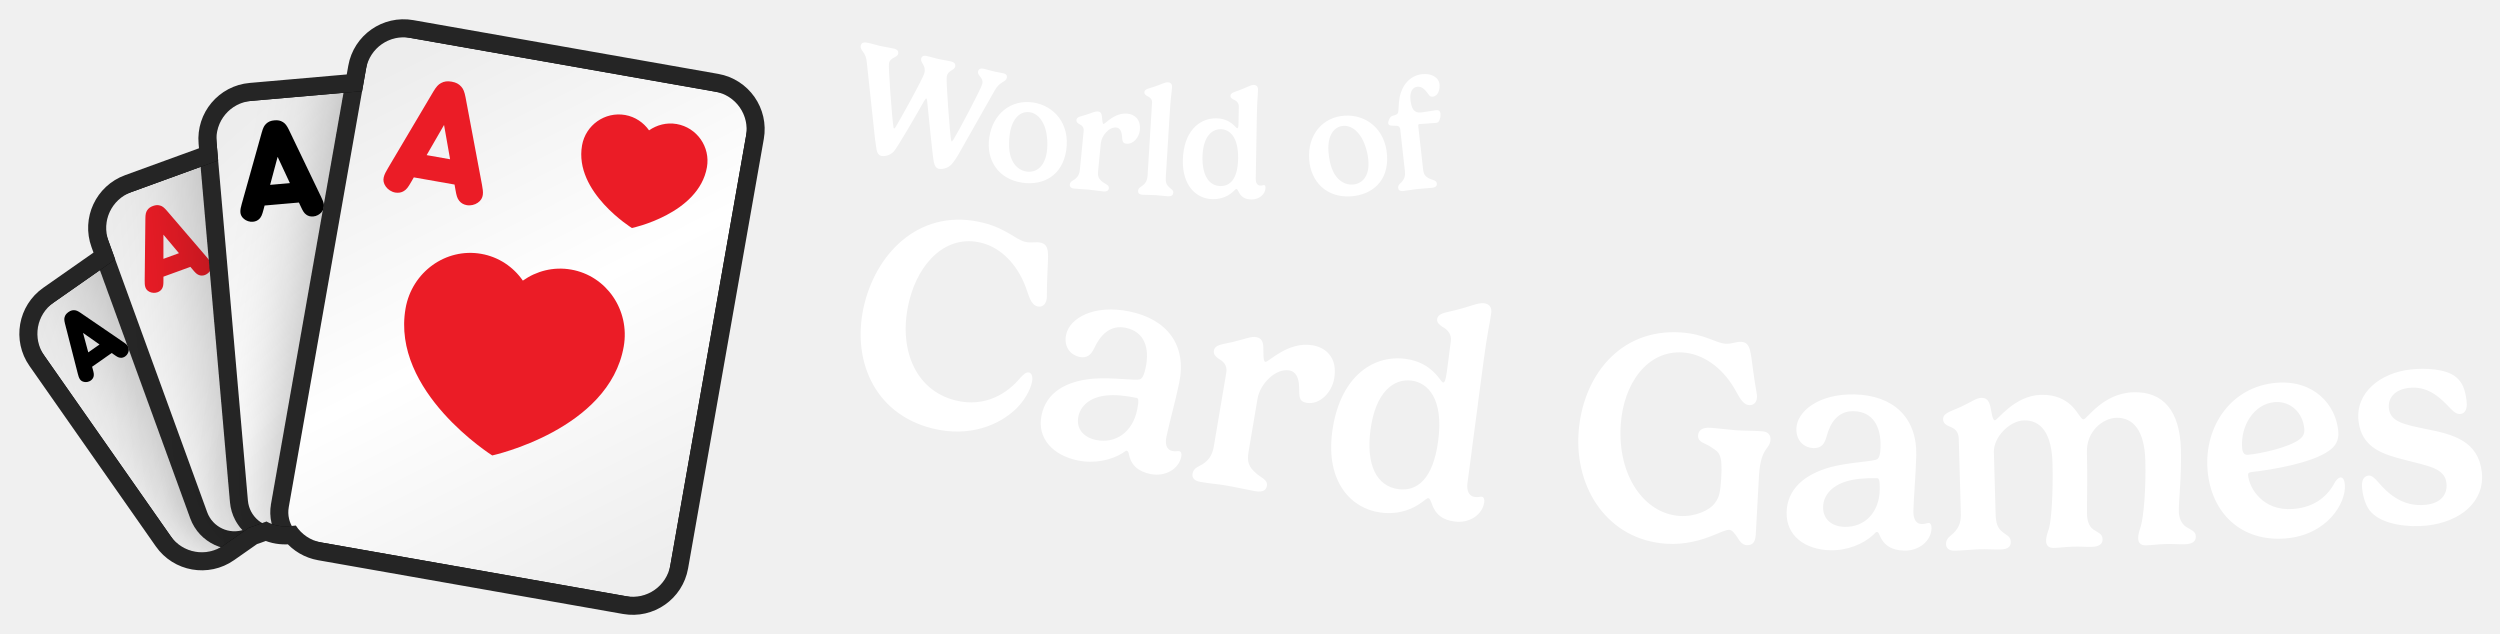
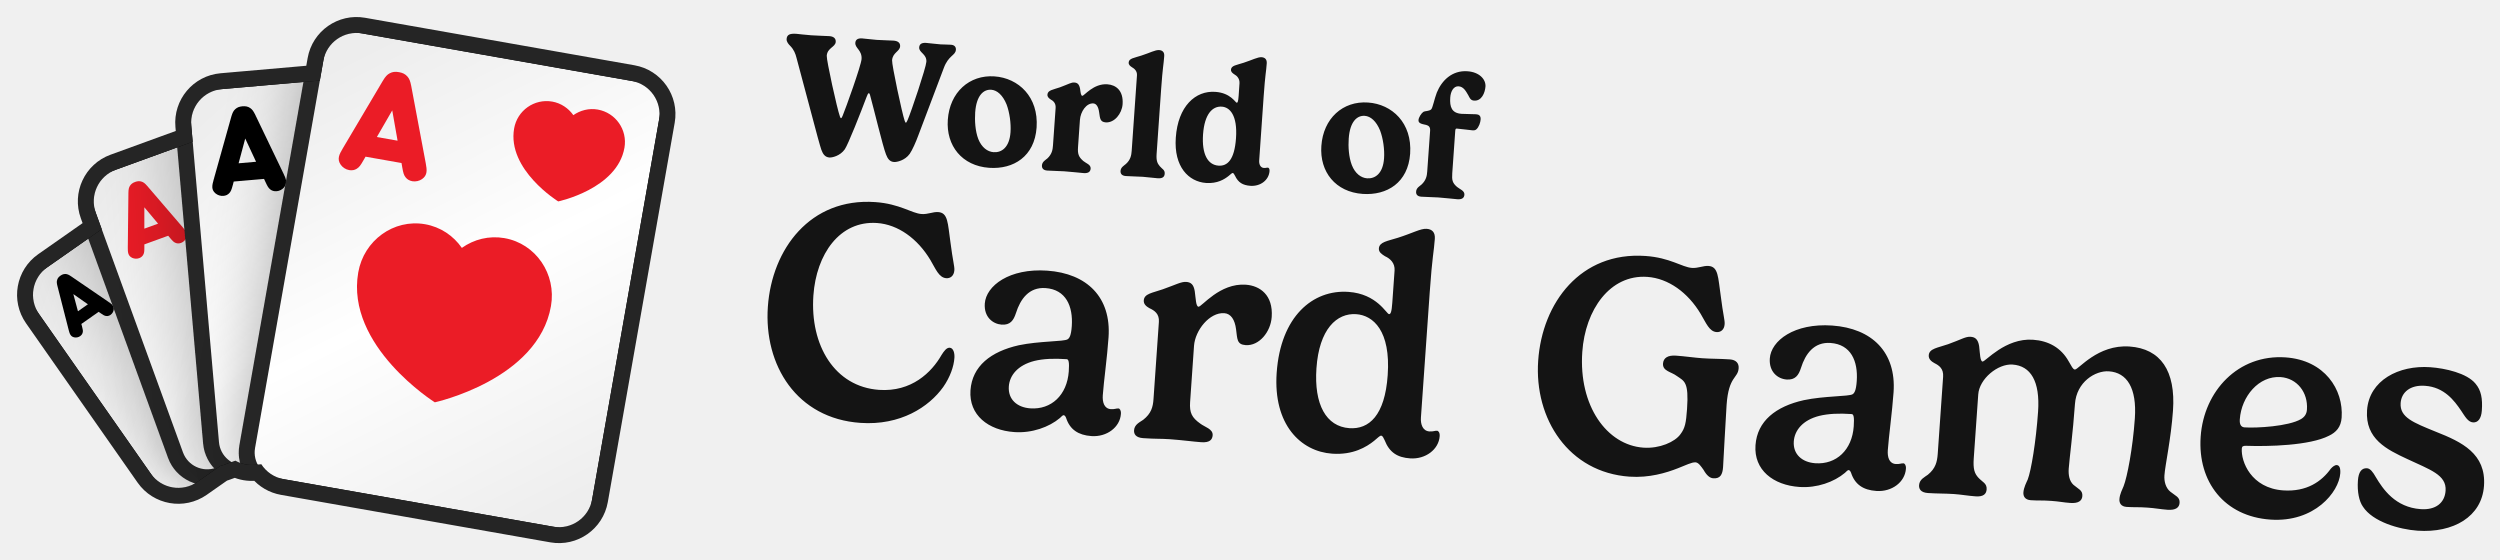
- <svg xmlns="http://www.w3.org/2000/svg" xmlns:xlink="http://www.w3.org/1999/xlink" viewBox="-6.05 -14.31 842.63 213.64" width="842.63" height="213.64">
+ <svg xmlns="http://www.w3.org/2000/svg" xmlns:xlink="http://www.w3.org/1999/xlink" viewBox="-3 -3 473.3 106" width="473.3" height="106">
  <defs>
    <rect id="path-1" x="0" y="0" width="5464" height="1280" />
    <rect id="path-3" x="0" y="0" width="1279.966" height="1280" />
    <path d="M654.667,7.381 L1041.451,230.691 C1067.755,245.877 1076.767,279.512 1061.581,305.816 L747.051,850.597 C731.865,876.902 698.23,885.914 671.926,870.727 L285.142,647.418 C271.344,639.451 262.304,626.408 259.019,612.01 L248.673,609.238 C237.588,606.268 228.207,600.115 221.247,592.027 L200.473,592.025 C198.498,592.025 196.547,591.921 194.626,591.718 L151.468,603.281 C122.13,611.142 91.974,593.731 84.112,564.393 L1.886,257.522 C-5.975,228.183 11.436,198.027 40.774,190.166 L145.477,162.11 L145.477,133.795 C145.477,103.422 170.1,78.799 200.473,78.799 L333.867,78.799 L340.716,53.24 C348.577,23.901 378.734,6.491 408.072,14.352 L563.147,55.903 L579.542,27.511 C594.728,1.207 628.363,-7.806 654.667,7.381 Z" id="path-5" />
    <filter x="-59.0%" y="-44.4%" width="218.0%" height="188.8%" filterUnits="objectBoundingBox" id="filter-7">
      <feOffset dx="0" dy="0" in="SourceAlpha" result="shadowOffsetOuter1" />
      <feGaussianBlur stdDeviation="64" in="shadowOffsetOuter1" result="shadowBlurOuter1" />
      <feColorMatrix values="0 0 0 0 0   0 0 0 0 0   0 0 0 0 0  0 0 0 0.32 0" type="matrix" in="shadowBlurOuter1" result="shadowMatrixOuter1" />
      <feMerge>
        <feMergeNode in="shadowMatrixOuter1" />
        <feMergeNode in="SourceGraphic" />
      </feMerge>
    </filter>
    <linearGradient x1="21.639%" y1="0%" x2="78.361%" y2="100%" id="linearGradient-8">
      <stop stop-color="#EDEDED" offset="0%" />
      <stop stop-color="#FFFFFF" offset="50.295%" />
      <stop stop-color="#EEEEEE" offset="100%" />
    </linearGradient>
    <filter x="-49.2%" y="-37.0%" width="198.3%" height="174.0%" filterUnits="objectBoundingBox" id="filter-9">
      <feOffset dx="0" dy="0" in="SourceAlpha" result="shadowOffsetOuter1" />
      <feGaussianBlur stdDeviation="64" in="shadowOffsetOuter1" result="shadowBlurOuter1" />
      <feColorMatrix values="0 0 0 0 0   0 0 0 0 0   0 0 0 0 0  0 0 0 0.32 0" type="matrix" in="shadowBlurOuter1" result="shadowMatrixOuter1" />
      <feMerge>
        <feMergeNode in="shadowMatrixOuter1" />
        <feMergeNode in="SourceGraphic" />
      </feMerge>
    </filter>
    <linearGradient x1="21.639%" y1="0%" x2="78.361%" y2="100%" id="linearGradient-10">
      <stop stop-color="#EDEDED" offset="0%" />
      <stop stop-color="#FFFFFF" offset="50.295%" />
      <stop stop-color="#EEEEEE" offset="100%" />
    </linearGradient>
    <filter x="-41.0%" y="-30.9%" width="181.9%" height="161.7%" filterUnits="objectBoundingBox" id="filter-11">
      <feOffset dx="0" dy="0" in="SourceAlpha" result="shadowOffsetOuter1" />
      <feGaussianBlur stdDeviation="64" in="shadowOffsetOuter1" result="shadowBlurOuter1" />
      <feColorMatrix values="0 0 0 0 0   0 0 0 0 0   0 0 0 0 0  0 0 0 0.32 0" type="matrix" in="shadowBlurOuter1" result="shadowMatrixOuter1" />
      <feMerge>
        <feMergeNode in="shadowMatrixOuter1" />
        <feMergeNode in="SourceGraphic" />
      </feMerge>
    </filter>
    <linearGradient x1="21.639%" y1="0%" x2="78.361%" y2="100%" id="linearGradient-12">
      <stop stop-color="#EDEDED" offset="0%" />
      <stop stop-color="#FFFFFF" offset="50.295%" />
      <stop stop-color="#EEEEEE" offset="100%" />
    </linearGradient>
    <filter x="-34.1%" y="-25.7%" width="168.3%" height="151.4%" filterUnits="objectBoundingBox" id="filter-13">
      <feOffset dx="0" dy="0" in="SourceAlpha" result="shadowOffsetOuter1" />
      <feGaussianBlur stdDeviation="64" in="shadowOffsetOuter1" result="shadowBlurOuter1" />
      <feColorMatrix values="0 0 0 0 0   0 0 0 0 0   0 0 0 0 0  0 0 0 0.32 0" type="matrix" in="shadowBlurOuter1" result="shadowMatrixOuter1" />
      <feMerge>
        <feMergeNode in="shadowMatrixOuter1" />
        <feMergeNode in="SourceGraphic" />
      </feMerge>
    </filter>
    <linearGradient x1="21.639%" y1="0%" x2="78.361%" y2="100%" id="linearGradient-14">
      <stop stop-color="#EDEDED" offset="0%" />
      <stop stop-color="#FFFFFF" offset="50.295%" />
      <stop stop-color="#EEEEEE" offset="100%" />
    </linearGradient>
  </defs>
-   <g transform="translate(-23.367,-55.582) scale(0.23367)">
+   <g transform="translate(-11.594,-23.478) scale(0.11594)">
    <mask id="mask-4" fill="white">
      <use xlink:href="#path-3" />
    </mask>
    <g id="Mask" />
    <g id="Group" stroke-width="1" fill-rule="evenodd" mask="url(#mask-4)">
      <g transform="translate(700.504, 678.0126) rotate(-20) translate(-700.504, -678.0126)translate(166.0272, 238.9585)">
        <g transform="translate(-0, -0)">
          <mask id="mask-6" fill="white">
            <use xlink:href="#path-5" />
          </mask>
          <path stroke="#252525" stroke-width="26" d="M661.167,-3.877 L1047.951,219.432 C1080.473,238.209 1091.616,279.794 1072.839,312.316 L758.31,857.097 C739.533,889.619 697.948,900.762 665.426,881.986 L278.642,658.676 C264.448,650.481 253.966,637.684 248.632,622.685 L245.308,621.795 C234.009,618.767 223.884,612.979 215.705,605.026 L200.473,605.025 C198.91,605.025 197.353,604.972 195.803,604.861 L154.833,615.838 C118.559,625.557 81.275,604.031 71.555,567.758 L-10.671,260.886 C-20.39,224.613 1.136,187.328 37.41,177.609 L132.477,152.135 L132.477,133.795 C132.477,96.242 162.92,65.799 200.473,65.799 L323.892,65.799 L328.159,49.875 C337.879,13.602 375.163,-7.925 411.436,1.795 L556.877,40.764 L568.283,21.011 C587.06,-11.511 628.645,-22.654 661.167,-3.877 Z" />
          <g mask="url(#mask-6)">
            <g transform="translate(-12.346, -20.1207)">
              <g id="small_spade_1" filter="url(#filter-7)" transform="translate(210.9129, 389.3938) rotate(-15) translate(-210.9129, -389.3938)translate(49.8576, 175.5497)">
                <rect id="Background" stroke="#252525" stroke-width="26" fill="url(#linearGradient-8)" x="-13" y="-13" width="348.11" height="453.688" rx="54.996" />
                <path d="M243.897,27.593 C243.897,27.593 294.439,46.921 294.501,83.212 C294.501,98.995 281.209,111.813 264.79,111.831 C259.556,111.836 254.629,110.478 250.35,108.157 L256.538,128.766 L231.229,128.766 L237.404,108.197 C233.153,110.517 228.26,111.881 223.047,111.892 C206.62,111.901 193.284,99.118 193.266,83.326 C193.205,47.045 243.897,27.593 243.897,27.593 Z" id="Spade-small" fill="#000000" />
                <path d="M24.778,103.856 L51.007,34.253 C52.733,29.769 54.044,27.838 56.046,26.251 C58.462,24.32 61.015,23.561 64.605,23.561 C68.194,23.561 70.748,24.32 73.164,26.251 C75.165,27.838 76.477,29.769 78.202,34.253 L104.431,103.856 C106.709,109.926 108.228,114.686 103.603,119.308 C101.463,121.446 98.219,122.895 94.906,122.895 C92.214,122.895 89.798,121.998 88.073,120.412 C86.002,118.549 85.105,116.687 83.31,111.72 L81.861,107.719 L47.349,107.719 L45.899,111.72 C44.105,116.687 43.207,118.549 41.137,120.412 C39.411,121.998 36.995,122.895 34.303,122.895 C30.99,122.895 27.746,121.446 25.606,119.308 C20.982,114.686 22.5,109.926 24.778,103.856 Z M74.544,87.576 L64.605,60.259 L54.665,87.576 L74.544,87.576 Z" id="A" fill="#000000" />
              </g>
              <g id="small_diamond_1" filter="url(#filter-9)" transform="translate(351.0898, 355.5329) rotate(-360) translate(-351.0898, -355.5329)translate(157.8235, 98.9199)">
                <rect id="Background" stroke="#252525" stroke-width="26" fill="url(#linearGradient-10)" x="-13" y="-13" width="412.533" height="539.226" rx="54.996" />
                <polygon id="Diamond-small" fill="#EB1B28" points="300.954 22.074 353.401 93.826 300.954 165.557 248.485 93.826" />
                <path d="M29.802,125.878 L61.277,42.355 C63.348,36.974 64.921,34.657 67.323,32.753 C70.222,30.435 73.287,29.524 77.594,29.524 C81.901,29.524 84.966,30.435 87.865,32.753 C90.267,34.657 91.841,36.974 93.911,42.355 L125.386,125.878 C128.119,133.163 129.942,138.875 124.392,144.421 C121.824,146.987 117.932,148.725 113.956,148.725 C110.725,148.725 107.826,147.649 105.756,145.745 C103.271,143.51 102.194,141.275 100.041,135.315 L98.301,130.514 L56.887,130.514 L55.148,135.315 C52.994,141.275 51.917,143.51 49.432,145.745 C47.362,147.649 44.463,148.725 41.232,148.725 C37.257,148.725 33.364,146.987 30.796,144.421 C25.247,138.875 27.069,133.163 29.802,125.878 Z M89.521,106.343 L77.594,73.562 L65.667,106.343 L89.521,106.343 Z" id="A" fill="#EB1B28" />
              </g>
              <g id="small_clover_1" filter="url(#filter-11)" transform="translate(511.6136, 377.7066) rotate(-345) translate(-511.6136, -377.7066)translate(279.6941, 69.771)">
                <rect id="Background" stroke="#252525" stroke-width="26" fill="url(#linearGradient-12)" x="-13" y="-13" width="489.839" height="641.871" rx="54.996" />
                <path d="M347.866,39.734 C367.599,39.734 383.595,55.536 383.595,75.06 C383.595,84.425 379.905,92.946 373.883,99.274 C378.307,97.333 383.203,96.253 388.353,96.253 C408.072,96.253 424.081,112.082 424.081,131.58 C424.081,151.104 408.072,166.919 388.353,166.919 C372.39,166.919 358.858,156.556 354.282,142.251 C354.334,142.684 354.408,143.092 354.506,143.474 C358.945,160.826 367.798,185.424 367.798,185.424 L328,185.424 C328,185.424 336.827,160.734 341.253,143.474 C341.354,143.079 341.428,142.656 341.479,142.206 C336.916,156.534 323.372,166.919 307.393,166.919 C287.646,166.919 271.677,151.104 271.677,131.58 C271.677,112.082 287.646,96.253 307.393,96.253 C312.539,96.253 317.432,97.331 321.855,99.271 C315.837,92.944 312.15,84.424 312.15,75.06 C312.15,55.536 328.133,39.734 347.866,39.734 Z" id="Clover-small" fill="#000000" />
                <path d="M28.576,146.475 L66.345,46.247 C68.83,39.79 70.719,37.009 73.601,34.724 C77.08,31.943 80.758,30.85 85.926,30.85 C91.095,30.85 94.772,31.943 98.251,34.724 C101.133,37.009 103.022,39.79 105.507,46.247 L143.276,146.475 C146.556,155.216 148.743,162.07 142.084,168.726 C139.003,171.805 134.331,173.891 129.56,173.891 C125.684,173.891 122.205,172.6 119.72,170.315 C116.738,167.633 115.446,164.951 112.862,157.799 L110.775,152.038 L61.078,152.038 L58.99,157.799 C56.406,164.951 55.114,167.633 52.132,170.315 C49.647,172.6 46.168,173.891 42.292,173.891 C37.521,173.891 32.85,171.805 29.768,168.726 C23.109,162.07 25.296,155.216 28.576,146.475 Z M100.239,123.032 L85.926,83.696 L71.613,123.032 L100.239,123.032 Z" id="A" fill="#000000" />
              </g>
              <g id="small_heart_1" filter="url(#filter-13)" transform="translate(675.6425, 459.1748) rotate(-330) translate(-675.6425, -459.1748)translate(397.3371, 89.6494)">
                <rect id="Background" stroke="#252525" stroke-width="26" fill="url(#linearGradient-14)" x="-13" y="-13" width="582.611" height="765.051" rx="54.996" />
                <path d="M341.635,288.824 C315.976,288.845 292.736,299.456 275.815,316.611 C258.851,299.507 235.579,288.948 209.909,288.989 C158.08,289.041 116.117,332.207 116.16,385.365 C116.309,507.485 276.113,572.616 276.113,572.616 C276.113,572.616 435.789,507.092 435.619,384.932 C435.544,331.774 393.497,288.752 341.635,288.824" id="Heart-big" fill="#EB1B28" />
                <path d="M417.458,71.521 C407.751,61.933 394.392,55.711 379.689,55.711 C350.027,55.745 325.983,79.908 326.015,109.677 C326.095,178.084 417.593,214.563 417.593,214.563 C417.593,214.563 508.981,177.883 508.901,109.459 C508.854,79.674 484.777,55.594 455.084,55.627 C440.412,55.627 427.165,61.899 417.458,71.521 Z" id="Heart-small" fill="#EB1B28" />
                <path d="M56.059,190.564 L101.383,70.289 C104.365,62.541 106.631,59.203 110.09,56.462 C114.264,53.124 118.677,51.813 124.88,51.813 C131.082,51.813 135.495,53.124 139.67,56.462 C143.129,59.203 145.395,62.541 148.377,70.289 L193.701,190.564 C197.637,201.054 200.261,209.278 192.269,217.265 C188.572,220.96 182.966,223.464 177.241,223.464 C172.589,223.464 168.415,221.914 165.433,219.172 C161.855,215.954 160.304,212.735 157.203,204.153 L154.698,197.239 L95.061,197.239 L92.556,204.153 C89.455,212.735 87.905,215.954 84.327,219.172 C81.345,221.914 77.17,223.464 72.518,223.464 C66.793,223.464 61.187,220.96 57.49,217.265 C49.499,209.278 52.123,201.054 56.059,190.564 Z M142.055,162.432 L124.88,115.228 L107.704,162.432 L142.055,162.432 Z" id="A" fill="#EB1B28" />
              </g>
            </g>
          </g>
        </g>
      </g>
    </g>
  </g>
-   <path fill="#ffffff" d="M305.4 19.78C305.74 19.19 306.03 18.86 306.16 18.89C306.28 18.91 306.39 19.15 306.43 19.56C306.84 23.3 308.25 38.28 308.71 40.38C309 41.59 309.41 42.37 310.43 42.6C311.06 42.74 313.15 42.68 314.62 41.14C315.42 40.31 316.64 38.43 317.55 36.76L329.24 16.13C330.97 13.02 332.95 13.47 333.31 11.9C333.47 11.16 333.09 10.6 332.2 10.4C331.34 10.2 330.2 10.05 329.31 9.85C328.35 9.64 326.38 9.06 325.54 8.87C324.29 8.59 323.76 9.06 323.61 9.75C323.27 11.24 325.53 11.75 325.04 13.93C324.67 15.61 316.66 30.62 315.39 32.6C315.07 33.06 314.84 33.38 314.71 33.36C314.64 33.34 314.58 33.14 314.5 32.78C314.13 30.83 312.75 12.8 313.06 11.4C313.53 9.32 315.59 9.49 315.9 8.12C316.12 7.16 315.49 6.62 314.4 6.37C313.28 6.12 311.89 5.94 310.14 5.55C309.2 5.34 307.2 4.76 306.31 4.56C305.14 4.29 304.58 4.76 304.43 5.44C304.1 6.91 306.12 7.63 305.54 10.22C305.11 12.15 296.95 26.65 295.94 28.29C295.77 28.57 295.48 29.04 295.31 29C295.2 28.98 295.12 28.75 295.09 28.53C294.7 26.47 293.3 8.27 293.58 7C294.05 4.92 296.35 5.23 296.67 3.81C296.85 2.99 296.44 2.34 295.25 2.07C294.11 1.82 292.33 1.55 290.48 1.14C288.67 0.73 287.76 0.39 286.75 0.17C285.15 -0.19 284.31 -0.01 284.07 1.08C283.9 1.82 284.37 2.56 284.73 2.99C285.6 4.09 285.95 5.26 286.08 6.47L288.89 32.65C289.07 34.1 289.34 35.87 289.38 36.04C289.6 37.21 290.06 38.03 291.1 38.26C291.7 38.4 293.72 38.32 295.18 36.78C296.41 35.48 303.34 23.48 305.4 19.78ZM341.07 23.52C343.18 23.83 345.1 25.57 346.16 28.67C346.94 31.04 347.17 34.26 346.77 36.96C345.98 42.21 342.91 43.96 339.9 43.51C337.79 43.19 335.65 41.69 334.64 38.59C333.85 36.11 333.96 33.13 334.29 30.89C335.13 25.26 338.06 23.07 341.07 23.52ZM327.39 32.02C326.24 39.73 330.5 46.07 338.45 47.26C345.54 48.32 352.04 44.92 353.32 36.36C354.67 27.33 349.16 21.28 342.14 20.23C334.78 19.14 328.6 23.95 327.39 32.02ZM370.21 28.67C371.32 28.78 371.95 29.81 372.11 31.42C372.29 33.05 372.14 33.98 373.65 34.13C375.9 34.35 377.9 32.06 378.14 29.52C378.5 25.85 376.31 24.23 373.95 24C369.58 23.57 366.45 27.52 365.91 27.47C365.47 27.43 365.49 26.1 365.35 24.85C365.2 23.72 364.77 23.33 363.97 23.26C363.12 23.17 362.23 23.66 359.99 24.38C358.24 24.94 356.87 25.02 356.76 26.16C356.7 26.78 357.14 27.16 357.65 27.47C358.53 27.9 359.33 28.5 359.2 29.84L357.94 42.76C357.81 44.08 357.49 45.17 356.12 46.18C355.58 46.55 354.63 46.9 354.54 47.88C354.48 48.53 354.78 49.14 356.02 49.26C358.17 49.47 358.86 49.4 360.46 49.56C362.66 49.77 364.38 50.07 365.75 50.21C367.15 50.34 367.62 49.84 367.69 49.09C367.8 48.03 366.39 47.68 365.64 47.06C364.31 46.04 363.89 45.22 364.06 43.43L364.98 34.01C365.24 31.4 367.75 28.43 370.21 28.67ZM388.98 15.1C389.05 14.01 388.54 13.49 387.6 13.43C386.59 13.37 385.29 14.17 382.79 14.98C381.06 15.55 379.72 15.7 379.66 16.79C379.62 17.42 380.12 17.76 380.65 18.08C381.53 18.47 382.33 19.12 382.25 20.32L380.75 44.76C380.67 46.08 380.39 47.19 379.05 48.25C378.53 48.64 377.6 49.02 377.54 50.01C377.5 50.66 377.82 51.25 379.07 51.33C380.73 51.43 381.96 51.37 383.51 51.47C384.79 51.55 386.36 51.77 387.5 51.84C388.9 51.93 389.35 51.41 389.4 50.66C389.46 49.65 388.62 49.44 387.93 48.72C387.19 48 386.77 47.24 386.88 45.45L388.2 24.02C388.57 17.94 388.85 17.28 388.98 15.1ZM405.3 48.4C401.4 48.33 399.15 44.75 399.25 38.64C399.37 32.07 402.18 29.18 405.45 29.23C408.29 29.28 411.39 31.71 411.26 39.17C411.14 46 408.57 48.45 405.3 48.4ZM415.75 52.92C418.32 52.97 420.46 51.19 420.5 48.95C420.51 48.35 420.23 48.06 420.02 48.06C419.63 48.05 419.39 48.26 418.74 48.24C417.6 48.22 417.18 47.12 417.2 45.98L417.57 24.87C417.68 18.79 417.92 18.12 417.96 15.93C417.98 14.84 417.44 14.34 416.51 14.32C415.49 14.3 414.18 15.16 411.72 16.08C410.02 16.73 408.69 16.94 408.67 18.03C408.66 18.66 409.22 18.98 409.76 19.27C410.67 19.63 411.51 20.34 411.49 21.59L411.4 27C411.37 28.61 411.21 28.95 410.95 28.94C410.5 28.93 408.77 25.65 403.96 25.57C397.95 25.46 392.8 30.28 392.63 39.75C392.47 48.48 397.37 52.73 402.64 52.82C406.15 52.88 408.34 51.39 409.53 50.32C410.13 49.78 410.45 49.37 410.69 49.38C410.95 49.38 411.1 49.72 411.3 50.09C412.23 52.13 413.62 52.89 415.75 52.92ZM446.77 28.11C448.9 27.97 451.15 29.26 452.84 32.07C454.1 34.23 455.01 37.32 455.18 40.05C455.52 45.34 452.89 47.7 449.85 47.9C447.73 48.03 445.32 47.02 443.67 44.21C442.38 41.95 441.85 39.01 441.71 36.75C441.34 31.07 443.74 28.31 446.77 28.11ZM435.2 39.31C435.71 47.09 441.21 52.39 449.23 51.87C456.39 51.41 462.02 46.72 461.46 38.08C460.87 28.97 454.21 24.22 447.12 24.68C439.7 25.16 434.67 31.16 435.2 39.31ZM471.98 28.21C471.92 27.64 472.14 27.54 472.3 27.52C473.18 27.42 477.34 27.19 477.96 27.12C478.34 27.08 478.64 26.94 478.83 26.71C479.35 26.03 479.55 24.77 479.47 24C479.36 23.02 478.78 22.74 477.95 22.83C477.28 22.91 473.94 23.49 473.01 23.59C470.61 23.86 469.7 22.47 469.35 19.37C469.08 16.99 469.87 15.13 471.63 14.93C473.15 14.76 474.08 15.78 474.98 16.89C475.53 17.58 475.83 18.39 476.81 18.28C478.73 18.06 479.34 15.85 479.13 13.96C478.91 12 476.66 10.32 473.3 10.69C468.96 11.17 466.47 14.64 465.69 18.47C465.29 20.53 465.43 23.21 465.11 23.82C464.59 24.59 463.49 24.55 462.85 24.94C462.42 25.3 461.77 26.44 461.85 27.22C461.95 28.12 462.86 28.07 464.64 28.09C465.41 28.13 465.81 28.48 465.91 29.33L467.47 43.31C467.61 44.63 467.53 45.76 466.39 47.04C465.95 47.51 465.09 48.05 465.2 49.03C465.27 49.68 465.7 50.2 466.94 50.07C468.57 49.88 469.87 49.61 471.34 49.44C473.54 49.2 475.18 49.15 476.58 48.99C477.97 48.84 478.32 48.25 478.24 47.5C478.12 46.44 476.67 46.34 475.79 45.91C474.29 45.16 473.8 44.49 473.6 42.7Z" />
-   <path fill="#ffffff" d="M285.34 87.97C280.74 106.35 288.21 125.08 308.2 130.09C320.76 133.23 330.86 128.91 336.53 123.37C339.28 120.6 341.05 117.44 341.73 114.72C342.07 113.37 342.01 111.55 340.8 111.24C339.83 111 338.81 111.98 337.82 113.07C333.68 118.07 326.16 123.19 315.97 120.64C302.1 117.17 296.51 102.67 300.44 86.96C303.69 74.01 313 64.59 324.74 67.53C331.34 69.18 336.74 74.76 339.6 82.28C340.81 85.47 341.32 88.38 343.65 88.97C344.91 89.28 346.2 88.68 346.65 86.88C346.96 85.62 346.67 83.9 346.99 77.69C347.19 71.56 347.9 68.28 344.8 67.5C343.1 67.08 341.45 67.7 339.42 67.19C336.26 66.4 333.06 62.71 325.35 60.78C304.98 55.67 289.89 69.83 285.34 87.97ZM377.23 123.82C375.69 131.31 370.01 135.35 363.35 133.98C359.14 133.12 356.58 130.14 357.42 126.08C358.13 122.6 361.14 119.64 366.68 119C369.66 118.69 373.02 118.97 377.08 119.81C377.72 119.94 377.83 120.88 377.23 123.82ZM362.39 113.32C353.19 114.13 346.58 117.98 345 125.67C343.39 133.51 348.96 139.19 357.23 140.89C362.82 142.04 368.59 140.78 372.41 138.34C372.88 138.03 373.39 137.53 373.73 137.6C374.08 137.67 374.29 138.12 374.4 138.6C375.13 142.48 377.55 144.61 381.71 145.46C386.61 146.47 391.23 143.85 392.1 139.63C392.33 138.51 391.95 137.87 391.56 137.79C390.83 137.64 390.26 137.93 389.08 137.69C386.92 137.24 386.66 135.05 387.1 132.89C388.02 128.43 390.11 121 391.42 114.64C394.02 101.95 387.28 93.27 374.65 90.67C362.65 88.21 354.43 92.9 353.28 98.53C352.39 102.84 355.03 105.42 357.77 105.99C360.46 106.54 361.76 105.17 362.84 102.9C364.85 98.61 368.12 95.1 373.36 96.17C379.83 97.5 381.43 103.14 380.13 109.46C379.49 112.54 378.84 113.23 378.22 113.51C376.88 114.1 369.13 112.81 362.39 113.32ZM428.54 110.54C430.66 110.9 431.73 112.95 431.82 116.06C431.94 119.23 431.54 120.98 434.4 121.47C438.69 122.19 442.84 118.07 443.65 113.24C444.84 106.24 440.85 102.83 436.36 102.07C428.03 100.66 421.5 107.83 420.46 107.65C419.62 107.51 419.85 104.96 419.75 102.56C419.61 100.36 418.83 99.57 417.31 99.31C415.68 99.03 413.92 99.85 409.53 100.94C406.09 101.78 403.46 101.74 403.09 103.91C402.89 105.09 403.67 105.88 404.62 106.55C406.24 107.48 407.7 108.74 407.27 111.31L403.11 135.91C402.69 138.42 401.93 140.47 399.15 142.24C398.08 142.87 396.22 143.41 395.9 145.29C395.69 146.52 396.2 147.72 398.56 148.12C402.66 148.81 403.98 148.78 407.04 149.3C411.23 150.01 414.49 150.81 417.1 151.25C419.76 151.7 420.73 150.8 420.97 149.37C421.31 147.35 418.67 146.5 417.31 145.2C414.88 143.07 414.2 141.43 414.77 138.03L417.8 120.08C418.64 115.1 423.86 109.75 428.54 110.54ZM465.3 150.56C457.86 149.58 454.34 142.25 455.87 130.61C457.53 118.06 463.52 113.16 469.76 113.98C475.17 114.69 480.57 119.99 478.7 134.22C476.98 147.26 471.54 151.38 465.3 150.56ZM484.28 161.48C489.19 162.13 493.66 159.19 494.22 154.93C494.37 153.79 493.9 153.17 493.5 153.12C492.76 153.02 492.26 153.36 491.02 153.19C488.84 152.91 488.27 150.71 488.56 148.53L493.87 108.28C495.4 96.68 496.01 95.45 496.56 91.29C496.83 89.2 495.92 88.13 494.13 87.89C492.2 87.64 489.5 88.99 484.6 90.21C481.21 91.08 478.62 91.19 478.34 93.27C478.19 94.46 479.2 95.2 480.17 95.88C481.82 96.76 483.28 98.31 482.96 100.69L481.61 111C481.2 114.07 480.82 114.68 480.32 114.61C479.48 114.5 476.88 107.86 467.71 106.65C456.25 105.14 445.35 113.23 442.97 131.28C440.78 147.93 449.2 157.11 459.26 158.44C465.96 159.32 470.46 156.94 472.96 155.15C474.24 154.26 474.94 153.54 475.38 153.6C475.88 153.67 476.09 154.35 476.4 155.1C477.72 159.21 480.22 160.95 484.28 161.48ZM555.56 168.96C561.95 169.39 567.42 167.71 571.18 166.21C573.75 165.23 575.63 164.2 576.87 164.28C577.82 164.35 578.64 165.56 579.47 166.71C580.45 168.48 581.49 169.36 582.59 169.43C584.89 169.58 585.58 168.18 585.74 165.83C585.95 162.79 586.5 150.8 586.84 145.71C587.47 136.38 590.47 137.24 590.7 133.89C590.8 132.35 589.93 131.19 587.88 131.05C584.44 130.82 582.08 130.91 578.93 130.7C576.64 130.54 573.06 130.05 570.47 129.88C567.78 129.7 566.41 130.66 566.29 132.45C566.12 134.9 568.97 135.09 570.78 136.46C573.22 138.13 574.66 138.33 574.07 147.11C573.77 151.6 573.46 153.23 571.97 155.23C570.2 157.72 565.24 159.94 560.05 159.59C548.28 158.8 539.05 146.2 540.23 128.74C541.14 115.17 549.08 103.68 561.15 104.49C567.94 104.95 574.25 109.48 578.39 116.38C580.15 119.3 581.17 122.08 583.56 122.24C584.86 122.33 586.02 121.5 586.14 119.66C586.23 118.36 585.64 116.72 584.85 110.55C583.96 104.47 584.08 101.13 580.89 100.91C579.14 100.79 577.63 101.69 575.53 101.55C572.29 101.33 568.49 98.27 560.56 97.74C539.6 96.33 527.26 112.94 526 131.6C524.73 150.5 536.01 167.65 555.56 168.96ZM627.52 150.79C627.34 158.43 622.48 163.42 615.68 163.27C611.38 163.17 608.34 160.7 608.43 156.55C608.51 153 610.94 149.56 616.28 147.93C619.15 147.09 622.5 146.77 626.65 146.86C627.3 146.88 627.58 147.79 627.52 150.79ZM611.03 143.11C602.13 145.56 596.31 150.53 596.13 158.38C595.95 166.37 602.45 170.97 610.9 171.16C616.6 171.29 622.05 169.02 625.37 165.94C625.78 165.55 626.19 164.96 626.54 164.97C626.89 164.97 627.18 165.38 627.37 165.84C628.79 169.52 631.55 171.18 635.8 171.28C640.8 171.39 644.88 167.98 644.98 163.68C645 162.54 644.52 161.97 644.12 161.96C643.37 161.95 642.86 162.34 641.66 162.31C639.46 162.26 638.81 160.14 638.86 157.94C638.96 153.4 639.68 145.71 639.83 139.21C640.12 126.27 631.94 118.93 619.04 118.63C606.8 118.36 599.56 124.44 599.42 130.19C599.33 134.59 602.38 136.66 605.18 136.73C607.93 136.79 608.96 135.21 609.62 132.77C610.82 128.2 613.42 124.16 618.76 124.28C625.36 124.43 627.94 129.69 627.8 136.14C627.73 139.29 627.21 140.08 626.65 140.46C625.43 141.29 617.58 141.41 611.03 143.11ZM696.24 127.02C695.59 127.04 695.11 126.1 694.02 124.63C691.1 120.42 686.85 118.63 681.85 118.77C672.9 119.03 667.28 127.34 666.33 127.36C665.53 127.39 665.26 124.84 664.75 122.51C664.19 120.37 663.22 119.75 661.72 119.79C660.07 119.84 658.8 120.97 654.7 122.89C651.49 124.38 648.81 124.86 648.87 127.06C648.9 128.36 649.97 128.98 650.94 129.4C652.55 130 654.08 130.91 654.15 133.51L654.85 158.45C654.93 161 654.64 163.16 652.35 165.42C651.47 166.25 649.8 167.15 649.85 169.05C649.89 170.29 650.62 171.37 652.92 171.31C656.01 171.22 658.46 170.9 661.3 170.82C663.75 170.75 665.76 170.95 668.36 170.88C670.96 170.8 671.73 169.73 671.69 168.28C671.63 166.33 670.07 166.07 668.69 164.81C667.25 163.55 666.66 162.17 666.57 158.72L665.99 138.08C665.84 133.03 671.29 127.53 676.09 127.39C681.89 127.23 685.47 131.83 685.74 141.67C686.02 151.47 685.38 160.84 684.57 163.82C684.24 164.78 683.54 166.5 683.59 168.1C683.62 169.35 684.3 170.43 686.2 170.37C688.7 170.3 689.79 170.02 692.84 169.94C695.39 169.86 696.75 170.08 699 170.01C701.65 169.94 702.67 168.91 702.62 167.41C702.57 165.51 701.12 165.3 699.43 164.1C697.95 162.99 697.44 161 697.39 159.05C697.29 155.75 697.61 147.29 697.35 138.1C697.15 130.95 702.83 126.64 707.23 126.51C713.02 126.35 716.75 130.95 717.03 140.79C717.31 150.59 716.42 159.97 715.55 162.94C715.28 163.9 714.58 165.62 714.62 167.22C714.66 168.47 715.34 169.55 717.19 169.5C719.74 169.43 720.83 169.15 723.88 169.06C726.38 168.99 728.24 169.19 730.43 169.13C733.08 169.05 734.1 168.02 734.06 166.52C734.01 164.63 732.5 164.42 730.72 163.22C729.14 162.16 728.38 160.13 728.33 158.18C728.23 154.88 729.29 146.3 729.03 137.1C728.67 124.26 723.13 117.61 713.04 117.9C702.74 118.19 697.39 126.99 696.24 127.02ZM770.63 130.32C770.74 131.71 770.27 132.75 769.19 133.64C765.55 136.58 755.34 138.69 751.55 138.98C750.35 139.08 749.78 138.17 749.66 136.62C749.08 129.24 753.66 121.77 760.69 121.22C765.92 120.81 770.19 124.74 770.63 130.32ZM778.88 137.65C780.97 136.23 782.33 134.32 782.09 131.23C781.38 122.21 773.95 113.71 761.33 114.7C746.03 115.89 736.85 129.35 738 144C739.14 158.66 749.43 168.34 764.19 167.18C778.39 166.07 784.76 155.14 784.29 149.11C784.15 147.32 783.59 146.56 782.79 146.62C782.19 146.67 781.54 147.32 781.05 148.06C778.74 152.55 774.5 156.65 766.87 157.24C756.55 158.05 752.01 150.08 751.68 145.84C751.63 145.14 751.96 144.92 752.91 144.79C760.11 143.98 773.23 141.7 778.88 137.65ZM806.4 110.23C796.31 111.37 787.8 117.97 788.89 127.61C789.94 136.85 797.57 138.9 804.46 140.69C812.3 142.77 817.95 143.39 818.53 148.5C818.98 152.43 816.53 155.27 811.71 155.82C803.52 156.75 798.56 151.67 795.56 148.24C794.4 146.86 793.33 145.87 792.28 145.99C790.55 146.19 789.81 147.68 790.12 150.46C790.53 154.04 791.71 156.93 793.24 158.41C797.24 162.64 806.04 163.5 811.95 162.83C823.48 161.53 831.56 154.63 830.44 144.74C829.26 134.36 820.8 132.09 812 130.37C804.32 128.78 799.65 127.95 799.13 123.33C798.74 119.9 801.07 116.97 805.84 116.43C812.05 115.72 816.05 119.45 818.72 122.17C820.37 123.84 821.6 125.41 823.24 125.23C824.78 125.05 825.63 123.6 825.33 120.96C824.89 117.09 823.95 114.58 821.73 112.77C818.4 109.97 811.27 109.67 806.4 110.23Z" />
+   <path fill="#141414" d="M161.06 15.35C161.22 14.9 161.37 14.63 161.49 14.64C161.57 14.65 161.68 14.79 161.74 15.09C162.42 17.52 164.14 24.72 164.73 26.21C165.06 27.08 165.46 27.62 166.26 27.67C166.75 27.71 168.32 27.4 169.23 26.12C169.71 25.43 170.39 23.91 170.86 22.62L175.67 9.9C176.57 7.44 177.89 7.54 177.97 6.42C178.01 5.87 177.67 5.51 177.03 5.47C176.38 5.42 175.73 5.44 175.08 5.4C174.36 5.35 172.95 5.17 172.31 5.12C171.38 5.06 171.06 5.44 171.02 5.97C170.95 6.97 172.48 7.22 172.38 8.7C172.3 9.85 169.49 18.23 168.84 19.7C168.69 20.04 168.57 20.24 168.49 20.24C168.43 20.23 168.35 20.09 168.26 19.82C167.78 18.44 165.83 9.3 165.89 8.41C166 6.94 167.34 6.75 167.41 5.78C167.46 5.11 166.99 4.75 166.17 4.69C165.32 4.63 164.29 4.64 162.98 4.55C162.26 4.5 160.86 4.32 160.2 4.27C159.29 4.21 158.96 4.6 158.93 5.12C158.86 6.12 160.23 6.5 160.11 8.19C160.02 9.43 157.08 17.61 156.53 18.91C156.45 19.13 156.31 19.38 156.22 19.38C156.15 19.37 156.06 19.22 156.01 19.05C155.48 17.61 153.46 8.41 153.52 7.56C153.62 6.05 155.15 5.93 155.22 4.93C155.26 4.32 154.88 3.9 154.01 3.84C153.14 3.78 151.95 3.78 150.59 3.68C149.22 3.59 148.53 3.46 147.75 3.4C146.57 3.32 145.98 3.54 145.92 4.38C145.88 4.9 146.29 5.38 146.6 5.68C147.31 6.4 147.6 7.18 147.78 7.9L151.8 22.96C152.08 24.05 152.46 25.23 152.5 25.36C152.81 26.22 153.23 26.76 154.03 26.82C154.51 26.85 156.03 26.55 156.94 25.26C157.56 24.36 159.93 18.37 161.06 15.35ZM184.66 13.99C185.77 14.07 186.84 15 187.56 16.76C188.13 18.27 188.43 20.36 188.31 22.03C188.11 24.92 186.62 25.92 185.11 25.81C183.95 25.73 182.84 24.91 182.21 23.32C181.62 21.78 181.52 19.81 181.62 18.29C181.85 15.03 183.23 13.89 184.66 13.99ZM176.44 19.67C176.09 24.6 179.14 28.41 184.27 28.77C188.87 29.09 192.86 26.63 193.25 21.14C193.65 15.33 189.82 11.78 185.28 11.46C180.51 11.13 176.8 14.48 176.44 19.67ZM203.99 16.58C204.57 16.62 204.95 17.22 205.09 18.27C205.26 19.41 205.26 20.09 206.34 20.17C207.97 20.28 209.4 18.53 209.53 16.73C209.71 14.13 208.26 13.07 206.65 12.96C204.01 12.77 202.26 15.17 201.9 15.14C201.62 15.12 201.57 14.45 201.48 13.8C201.31 12.95 200.99 12.66 200.38 12.62C199.81 12.58 199.34 12.91 197.67 13.53C196.38 13.98 195.36 14.06 195.3 14.9C195.27 15.34 195.55 15.57 195.88 15.81C196.35 16.06 196.92 16.49 196.85 17.44L196.35 24.52C196.3 25.36 196.14 26.2 195.28 27C194.94 27.29 194.31 27.61 194.26 28.31C194.23 28.8 194.46 29.23 195.26 29.29C196.66 29.39 197.35 29.35 198.46 29.43C200.09 29.54 201.2 29.7 202.15 29.77C203.11 29.84 203.44 29.46 203.48 28.91C203.53 28.15 202.61 27.92 202.09 27.48C201.22 26.72 201 26.17 201.09 24.87L201.45 19.72C201.56 18.13 202.68 16.48 203.99 16.58ZM217.41 7.63C217.47 6.88 217.08 6.52 216.44 6.48C215.72 6.43 214.71 7 213.06 7.53C211.76 7.96 210.73 8.04 210.68 8.82C210.65 9.27 210.96 9.5 211.29 9.72C211.76 9.99 212.31 10.45 212.25 11.27L211.25 25.56C211.19 26.4 211.04 27.25 210.16 28.04C209.84 28.33 209.19 28.65 209.14 29.35C209.11 29.85 209.34 30.27 210.14 30.33C211.32 30.41 212.26 30.4 213.35 30.47C214.2 30.53 215.32 30.69 216.18 30.75C217.13 30.82 217.47 30.45 217.5 29.89C217.56 29.15 217.01 29 216.57 28.47C216.11 27.93 215.88 27.42 215.97 26.13L216.83 13.83C217.13 9.56 217.29 9.37 217.41 7.63ZM227.69 28.36C225.66 28.22 224.5 26.21 224.76 22.44C225.04 18.51 226.59 17.07 228.31 17.19C229.8 17.29 231.31 18.77 231 23.17C230.71 27.29 229.35 28.48 227.69 28.36ZM233.73 32.18C235.62 32.31 237.23 31.1 237.35 29.38C237.38 29.01 237.23 28.75 237.05 28.74C236.82 28.72 236.63 28.82 236.29 28.8C235.57 28.75 235.34 28.01 235.39 27.37L236.24 15.19C236.54 10.91 236.7 10.73 236.82 8.99C236.87 8.24 236.48 7.88 235.85 7.83C235.12 7.78 234.08 8.35 232.45 8.88C231.13 9.32 230.1 9.39 230.05 10.18C230.02 10.62 230.36 10.86 230.69 11.08C231.17 11.34 231.72 11.89 231.66 12.78L231.5 15.14C231.42 16.24 231.31 16.46 231.14 16.45C230.88 16.43 229.99 14.59 227.09 14.39C223.33 14.12 220.01 17.1 219.6 23.07C219.21 28.58 222.04 31.41 225.34 31.64C227.47 31.79 228.83 30.93 229.6 30.31C230 29.99 230.23 29.74 230.38 29.75C230.57 29.76 230.65 30.03 230.82 30.29C231.42 31.55 232.26 32.07 233.73 32.18ZM255.38 18.93C256.49 19.01 257.56 19.94 258.28 21.71C258.85 23.21 259.15 25.31 259.03 26.98C258.83 29.86 257.34 30.86 255.83 30.76C254.67 30.68 253.56 29.86 252.93 28.26C252.34 26.73 252.23 24.76 252.34 23.23C252.57 19.97 253.95 18.83 255.38 18.93ZM247.16 24.62C246.81 29.55 249.85 33.35 254.98 33.71C259.59 34.03 263.58 31.58 263.97 26.09C264.37 20.27 260.54 16.72 256 16.41C251.23 16.07 247.52 19.42 247.16 24.62ZM272.51 21.73C272.53 21.37 272.68 21.33 272.78 21.34C273.34 21.38 275.43 21.65 275.82 21.68C276.13 21.7 276.35 21.62 276.49 21.5C276.98 21.09 277.28 20.17 277.31 19.63C277.37 18.87 276.95 18.66 276.43 18.63C276 18.6 274.29 18.59 273.7 18.55C271.83 18.42 271.44 17.24 271.56 15.47C271.64 14.27 272.21 13.28 273.14 13.34C274.08 13.41 274.51 14.24 274.97 15.02C275.23 15.51 275.39 16 276.07 16.05C277.49 16.15 278.14 14.6 278.23 13.38C278.32 12.06 277.12 10.65 274.82 10.49C271.91 10.29 269.96 12.23 269.02 14.52C268.55 15.72 268.24 17.46 267.94 17.72C267.49 18.08 266.86 17.97 266.46 18.19C266.1 18.43 265.58 19.22 265.55 19.73C265.51 20.33 266.07 20.46 267 20.65C267.52 20.79 267.79 21.07 267.75 21.74L267.2 29.48C267.15 30.31 266.97 31.16 266.11 31.95C265.78 32.24 265.14 32.56 265.1 33.27C265.06 33.76 265.29 34.19 266.1 34.24C267.26 34.32 268.23 34.31 269.3 34.38C270.94 34.5 271.96 34.65 272.9 34.72C273.87 34.79 274.2 34.41 274.24 33.86C274.3 33.1 273.36 32.82 272.85 32.39C271.98 31.64 271.85 31.12 271.94 29.82Z" />
+   <path fill="#141414" d="M142.37 55.07C141.6 66.16 147.83 76.22 159.89 77.06C167.47 77.59 172.87 74.05 175.57 70.27C176.88 68.39 177.58 66.38 177.69 64.75C177.75 63.93 177.53 62.88 176.8 62.83C176.21 62.79 175.72 63.46 175.26 64.19C173.38 67.5 169.56 71.24 163.42 70.81C155.05 70.22 150.33 62.42 150.99 52.94C151.54 45.12 155.96 38.73 163.04 39.22C167.02 39.5 170.71 42.17 173.14 46.22C174.16 47.94 174.75 49.57 176.16 49.67C176.92 49.72 177.6 49.24 177.68 48.16C177.73 47.4 177.39 46.43 176.93 42.81C176.42 39.25 176.5 37.28 174.62 37.15C173.6 37.08 172.71 37.6 171.48 37.52C169.58 37.39 167.35 35.58 162.7 35.26C150.41 34.4 143.14 44.12 142.37 55.07ZM199.34 67.32C199.02 71.8 196.03 74.59 192.05 74.31C189.54 74.13 187.82 72.6 187.99 70.17C188.13 68.09 189.65 66.14 192.83 65.33C194.53 64.92 196.51 64.83 198.94 65C199.32 65.02 199.46 65.56 199.34 67.32ZM189.89 62.36C184.6 63.55 181.05 66.3 180.73 70.9C180.41 75.58 184.09 78.46 189.03 78.8C192.37 79.04 195.63 77.85 197.66 76.14C197.91 75.92 198.17 75.59 198.37 75.6C198.58 75.62 198.74 75.86 198.84 76.14C199.56 78.33 201.14 79.38 203.63 79.56C206.55 79.76 209.04 77.88 209.21 75.36C209.26 74.69 208.99 74.35 208.76 74.33C208.32 74.3 208.01 74.51 207.31 74.46C206.02 74.37 205.69 73.11 205.78 71.83C205.97 69.16 206.61 64.68 206.87 60.87C207.4 53.29 202.81 48.77 195.26 48.24C188.09 47.74 183.68 51.11 183.44 54.47C183.26 57.05 184.99 58.34 186.63 58.46C188.24 58.57 188.89 57.68 189.34 56.27C190.18 53.62 191.81 51.32 194.94 51.54C198.8 51.81 200.17 54.97 199.91 58.74C199.78 60.58 199.45 61.03 199.11 61.24C198.38 61.69 193.77 61.55 189.89 62.36ZM228.78 56.29C230.04 56.38 230.78 57.52 231.01 59.33C231.26 61.17 231.13 62.22 232.83 62.34C235.37 62.51 237.56 59.87 237.76 57.01C238.05 52.85 235.53 51.09 232.86 50.9C227.92 50.55 224.51 55.11 223.9 55.07C223.4 55.03 223.39 53.53 223.19 52.13C222.98 50.86 222.48 50.44 221.58 50.37C220.61 50.31 219.63 50.89 217.13 51.77C215.17 52.46 213.63 52.58 213.54 53.87C213.49 54.57 213.99 54.99 214.58 55.33C215.58 55.78 216.51 56.43 216.4 57.95L215.38 72.56C215.28 74.05 214.95 75.29 213.43 76.48C212.84 76.91 211.78 77.33 211.7 78.45C211.65 79.18 212.02 79.85 213.42 79.95C215.85 80.12 216.62 80.03 218.44 80.15C220.92 80.33 222.87 80.61 224.43 80.72C226.01 80.83 226.52 80.25 226.58 79.4C226.66 78.2 225.07 77.85 224.2 77.17C222.66 76.07 222.17 75.15 222.31 73.13L223.05 62.48C223.26 59.52 226 56.1 228.78 56.29ZM252.46 78.06C248.07 77.75 245.75 73.59 246.23 66.71C246.74 59.31 250.08 56.22 253.77 56.48C256.96 56.7 260.31 59.61 259.72 68.01C259.19 75.71 256.15 78.32 252.46 78.06ZM263.97 83.78C266.87 83.98 269.38 82.1 269.56 79.58C269.61 78.91 269.31 78.56 269.07 78.55C268.64 78.52 268.36 78.73 267.62 78.68C266.34 78.59 265.92 77.33 266.01 76.04L267.68 52.27C268.16 45.43 268.47 44.68 268.64 42.23C268.73 41 268.15 40.4 267.1 40.32C265.96 40.24 264.43 41.14 261.6 42.03C259.64 42.65 258.13 42.81 258.05 44.04C258 44.75 258.62 45.14 259.21 45.51C260.21 45.96 261.12 46.82 261.02 48.22L260.59 54.31C260.47 56.12 260.26 56.49 259.97 56.47C259.47 56.44 257.71 52.64 252.3 52.26C245.54 51.78 239.44 56.92 238.7 67.57C238.01 77.4 243.27 82.48 249.21 82.89C253.16 83.17 255.71 81.61 257.12 80.48C257.83 79.91 258.22 79.46 258.48 79.48C258.77 79.5 258.92 79.9 259.13 80.32C260.05 82.68 261.57 83.61 263.97 83.78ZM305.49 87.24C309.24 87.5 312.45 86.52 314.66 85.65C316.17 85.08 317.27 84.48 318.01 84.53C318.56 84.57 319.04 85.28 319.52 85.96C320.1 87 320.71 87.51 321.35 87.55C322.7 87.65 323.11 86.82 323.21 85.45C323.33 83.66 323.67 76.63 323.88 73.64C324.27 68.17 326.02 68.68 326.16 66.72C326.23 65.81 325.71 65.13 324.51 65.04C322.5 64.9 321.11 64.95 319.27 64.82C317.92 64.73 315.82 64.43 314.3 64.33C312.72 64.22 311.92 64.78 311.84 65.83C311.74 67.27 313.41 67.38 314.47 68.19C315.9 69.18 316.75 69.29 316.39 74.44C316.2 77.08 316.02 78.04 315.14 79.21C314.1 80.67 311.19 81.96 308.14 81.75C301.23 81.27 295.84 73.86 296.56 63.62C297.11 55.66 301.79 48.93 308.87 49.42C312.85 49.7 316.55 52.37 318.97 56.42C320 58.14 320.59 59.77 321.99 59.87C322.76 59.92 323.44 59.44 323.51 58.36C323.56 57.59 323.22 56.63 322.77 53.01C322.25 49.44 322.33 47.48 320.46 47.35C319.43 47.28 318.54 47.8 317.31 47.72C315.41 47.58 313.19 45.78 308.53 45.46C296.24 44.6 288.97 54.32 288.21 65.27C287.43 76.36 294.02 86.44 305.49 87.24ZM347.95 77.71C347.64 82.19 344.65 84.98 340.67 84.7C338.15 84.52 336.43 82.99 336.6 80.56C336.75 78.49 338.27 76.53 341.44 75.73C343.15 75.32 345.12 75.22 347.55 75.39C347.93 75.41 348.07 75.95 347.95 77.71ZM338.5 72.76C333.21 73.94 329.67 76.7 329.35 81.29C329.02 85.97 332.7 88.85 337.65 89.19C340.98 89.43 344.24 88.24 346.27 86.53C346.53 86.32 346.78 85.98 346.99 85.99C347.19 86.01 347.35 86.26 347.45 86.53C348.18 88.73 349.75 89.78 352.24 89.95C355.17 90.15 357.65 88.27 357.83 85.75C357.88 85.08 357.61 84.74 357.37 84.72C356.93 84.69 356.62 84.9 355.92 84.85C354.63 84.76 354.31 83.51 354.4 82.22C354.59 79.56 355.22 75.07 355.49 71.27C356.02 63.69 351.42 59.16 343.87 58.63C336.7 58.13 332.29 61.5 332.06 64.86C331.88 67.44 333.61 68.74 335.25 68.85C336.86 68.96 337.51 68.07 337.96 66.66C338.79 64.01 340.42 61.71 343.55 61.93C347.42 62.2 348.78 65.36 348.52 69.13C348.39 70.98 348.07 71.42 347.73 71.64C346.99 72.08 342.38 71.94 338.5 72.76ZM389.82 66.96C389.44 66.94 389.21 66.36 388.66 65.44C387.2 62.81 384.81 61.52 381.89 61.32C376.65 60.95 372.89 65.48 372.34 65.45C371.87 65.41 371.85 63.91 371.69 62.52C371.48 61.24 370.95 60.82 370.08 60.76C369.11 60.69 368.3 61.28 365.8 62.17C363.84 62.85 362.24 62.98 362.15 64.26C362.1 65.02 362.69 65.45 363.23 65.75C364.14 66.2 364.98 66.81 364.87 68.33L363.85 82.94C363.74 84.43 363.45 85.68 361.99 86.87C361.43 87.3 360.4 87.73 360.32 88.84C360.27 89.57 360.63 90.24 361.98 90.34C363.79 90.46 365.24 90.42 366.91 90.53C368.34 90.63 369.5 90.86 371.02 90.97C372.54 91.08 373.05 90.49 373.11 89.65C373.19 88.5 372.3 88.26 371.56 87.45C370.8 86.63 370.53 85.79 370.67 83.77L371.52 71.68C371.72 68.73 375.22 65.82 378.03 66.02C381.43 66.26 383.25 69.15 382.85 74.92C382.45 80.65 381.54 86.09 380.89 87.78C380.65 88.32 380.14 89.28 380.07 90.22C380.02 90.95 380.36 91.62 381.47 91.7C382.93 91.8 383.59 91.7 385.37 91.83C386.86 91.93 387.64 92.13 388.96 92.22C390.51 92.33 391.17 91.79 391.23 90.91C391.31 89.8 390.47 89.59 389.55 88.79C388.75 88.06 388.57 86.87 388.65 85.73C388.79 83.8 389.45 78.88 389.83 73.49C390.12 69.31 393.69 67.12 396.26 67.3C399.66 67.53 401.57 70.43 401.17 76.2C400.77 81.93 399.71 87.36 399.04 89.05C398.82 89.59 398.31 90.55 398.25 91.49C398.2 92.22 398.53 92.89 399.61 92.97C401.11 93.07 401.76 92.97 403.55 93.1C405.01 93.2 406.08 93.42 407.37 93.51C408.92 93.62 409.58 93.08 409.64 92.2C409.72 91.09 408.85 90.88 407.88 90.08C407.01 89.37 406.69 88.14 406.77 87C406.9 85.07 408.01 80.12 408.39 74.73C408.92 67.21 406.06 63.01 400.15 62.6C394.12 62.18 390.49 67.01 389.82 66.96ZM433.75 74.53C433.7 75.35 433.33 75.92 432.63 76.34C430.27 77.73 424.16 78.07 421.93 77.91C421.23 77.86 420.97 77.29 421.04 76.38C421.34 72.05 424.65 68.1 428.77 68.39C431.85 68.61 433.98 71.26 433.75 74.53ZM437.91 79.5C439.25 78.86 440.2 77.87 440.32 76.05C440.69 70.75 437.11 65.18 429.71 64.66C420.72 64.04 414.23 71.05 413.63 79.66C413.03 88.26 418.16 94.77 426.83 95.37C435.17 95.95 439.81 90.16 440.06 86.62C440.13 85.57 439.87 85.08 439.4 85.05C439.05 85.02 438.62 85.34 438.27 85.73C436.54 88.14 433.72 90.15 429.24 89.84C423.19 89.41 421.24 84.39 421.42 81.91C421.45 81.5 421.66 81.39 422.22 81.4C426.47 81.55 434.28 81.36 437.91 79.5ZM457.08 66.52C451.14 66.1 445.52 69 445.13 74.68C444.75 80.13 448.93 82.12 452.72 83.89C457.02 85.92 460.21 86.88 460 89.9C459.84 92.21 458.13 93.59 455.29 93.39C450.46 93.05 448.14 89.6 446.77 87.3C446.25 86.38 445.74 85.69 445.12 85.65C444.1 85.58 443.51 86.36 443.4 88C443.25 90.11 443.63 91.9 444.35 92.92C446.21 95.79 451.2 97.22 454.68 97.47C461.47 97.94 466.86 94.82 467.27 88.99C467.7 82.88 463.06 80.67 458.16 78.74C453.9 77 451.3 76.03 451.49 73.3C451.63 71.28 453.29 69.84 456.1 70.04C459.76 70.29 461.66 72.87 462.92 74.72C463.69 75.86 464.23 76.9 465.2 76.97C466.11 77.03 466.75 76.28 466.86 74.73C467.02 72.45 466.74 70.9 465.65 69.62C464.03 67.65 459.95 66.72 457.08 66.52Z" />
</svg>
